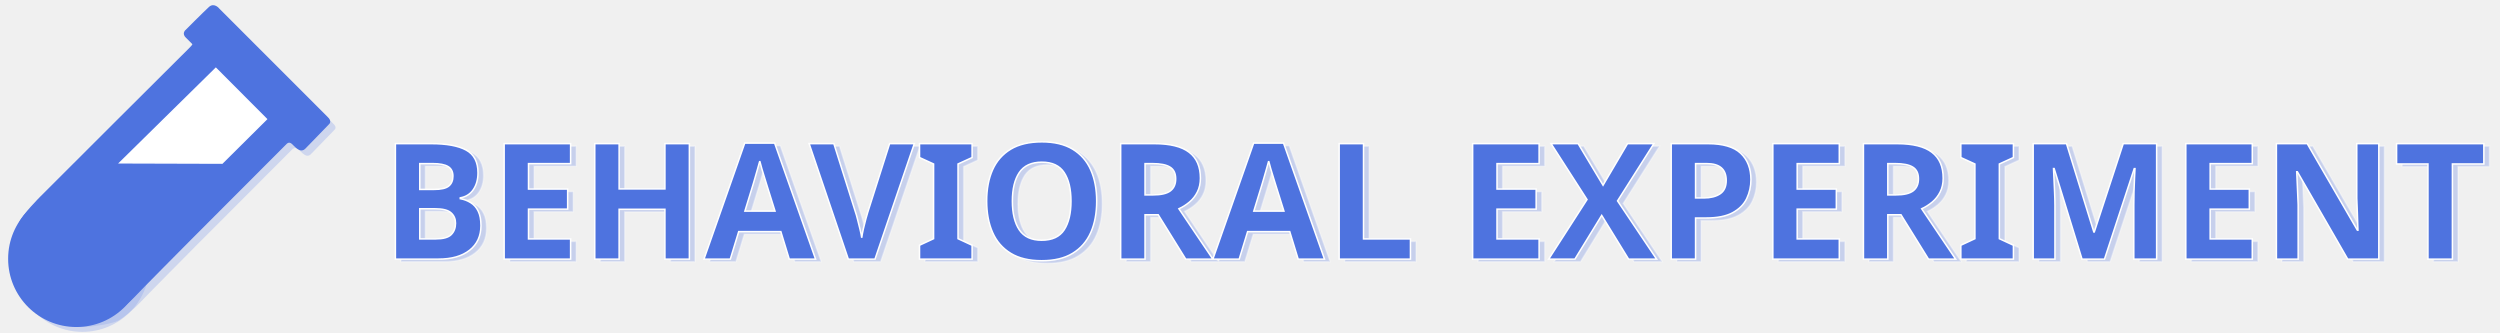
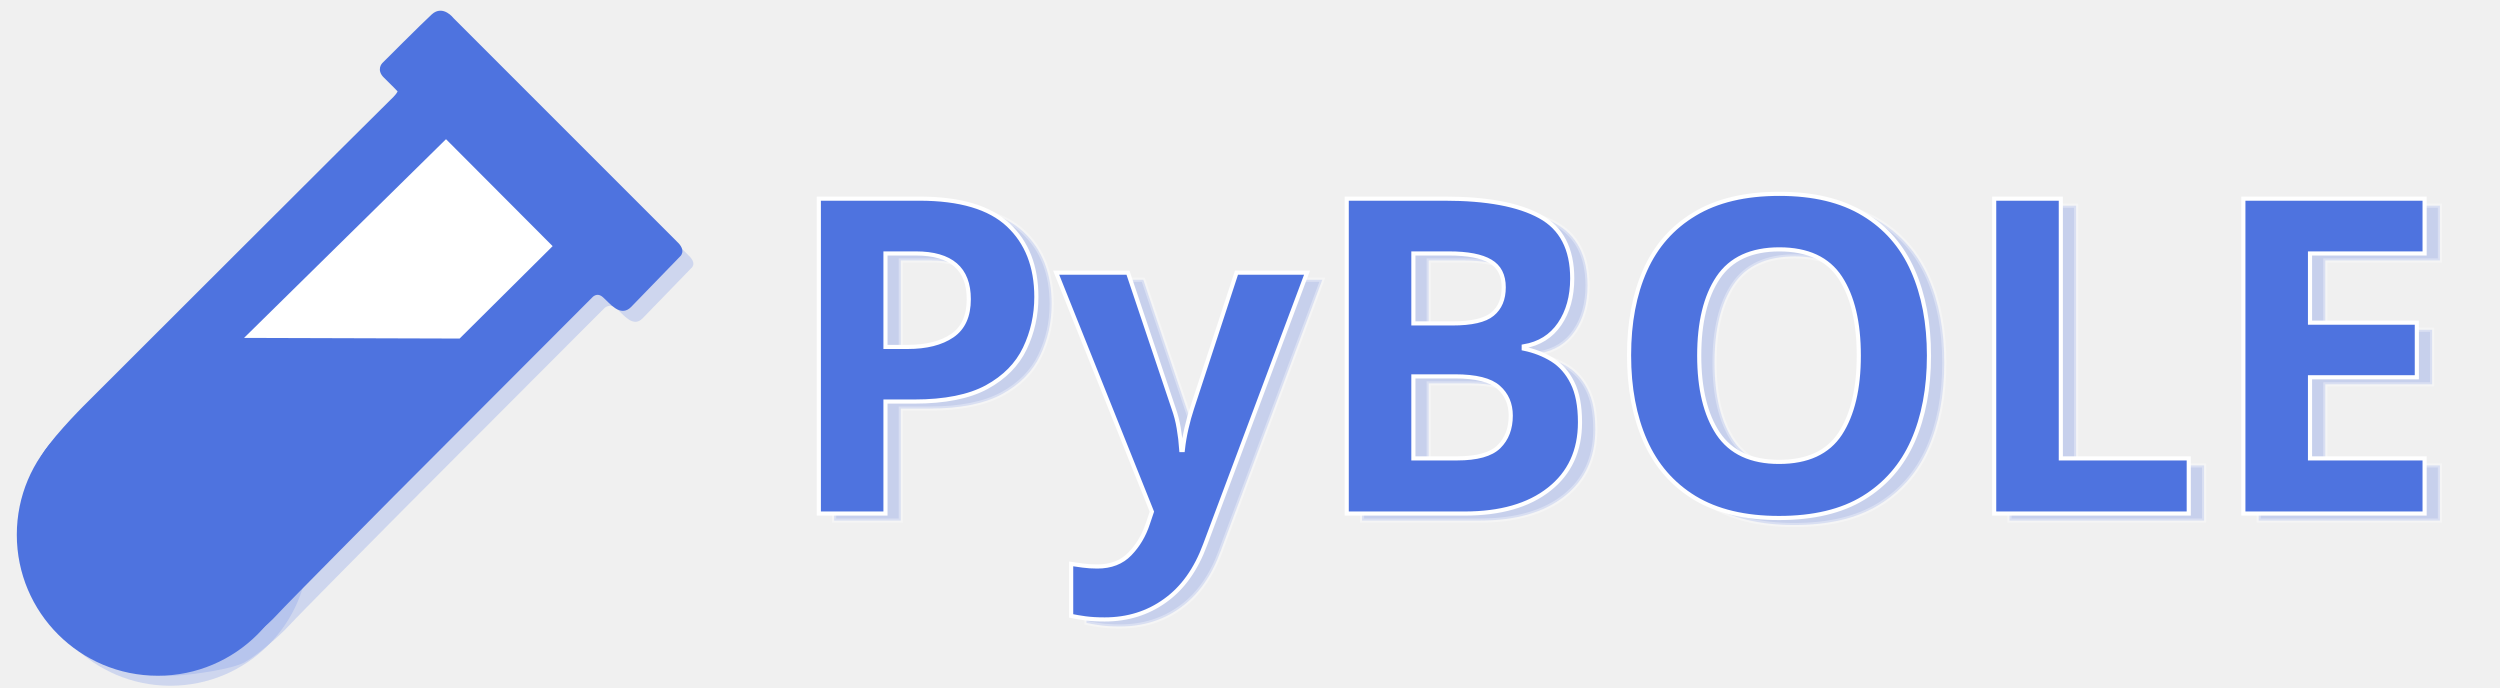
- <svg xmlns="http://www.w3.org/2000/svg" width="436mm" height="58mm" viewBox="0 0 436 58" version="1.1" id="svg5">
+ <svg xmlns="http://www.w3.org/2000/svg" width="211mm" height="58mm" viewBox="0 0 211 58" version="1.1" id="svg5">
  <defs id="defs2" />
  <g id="layer1">
    <path style="fill:#89a2ea;fill-opacity:0.331;stroke:none;stroke-width:0.265px;stroke-linecap:butt;stroke-linejoin:miter;stroke-opacity:1" d="M 58.098,21.541 39.231,2.671 c 0,0 -0.804,-1.062 -1.635,-0.306 -0.831,0.757 -4.178,4.112 -4.178,4.112 0,0 -0.459,0.47 0.143,1.046 0.601,0.576 1.186,1.192 1.186,1.192 0,0 0.106,0.168 -0.633,0.859 C 33.376,10.266 8.182,35.436 8.182,35.436 c 0,0 -3.19,3.199 -3.658,4.478 -0.468,1.279 -1.387,3.703 -1.239,6.001 0.148,2.297 0.761,4.305 1.692,5.565 0.93,1.26 2.335,3.234 4.426,4.183 2.091,0.949 3.511,1.466 5.328,1.366 1.817,-0.1 4.929,-0.582 5.926,-1.136 0.997,-0.554 2.968,-2.242 3.688,-3.043 0.72,-0.801 9.816,-9.963 9.816,-9.963 L 50.963,26.055 c 0,0 0.466,-0.54 1.067,-0.015 0.601,0.525 1.409,1.653 2.202,0.832 0.793,-0.821 4.109,-4.238 4.109,-4.238 0,0 0.533,-0.387 -0.243,-1.092 z" id="path1080" />
    <circle style="fill:#89a2ea;fill-opacity:0.331;stroke:none;stroke-width:0.429;stroke-miterlimit:4;stroke-dasharray:none;stroke-dashoffset:0;stroke-opacity:1" id="path1104" cx="14.376" cy="46.192" r="11.685" />
    <path style="fill:#89a2ea;fill-opacity:0.331;stroke:none;stroke-width:0.265px;stroke-linecap:butt;stroke-linejoin:miter;stroke-opacity:1" d="m 21.979,29.445 17.818,0.054 7.717,-7.667 -8.813,-8.84 z" id="path2395" />
-     <text xml:space="preserve" style="font-size:28.222px;line-height:1.25;font-family:Roboto;-inkscape-font-specification:Roboto;letter-spacing:0px;word-spacing:0px;fill:#4e73df;fill-opacity:0.257;stroke:#ffffff;stroke-width:0.265;stroke-opacity:0.33" x="67.387" y="45.641" id="text2608">
-       <tspan id="tspan2606" style="font-style:normal;font-variant:normal;font-weight:bold;font-stretch:normal;font-size:28.222px;font-family:Nunito;-inkscape-font-specification:Nunito;fill:#4e73df;fill-opacity:0.257;stroke:#ffffff;stroke-width:0.265;stroke-opacity:0.33" x="67.387" y="45.641">BEHAVIORAL EXPERIMENT</tspan>
+     <text xml:space="preserve" style="font-size:37.223px;line-height:1.25;font-family:Roboto;-inkscape-font-specification:Roboto;letter-spacing:0px;word-spacing:0px;fill:#4e73df;fill-opacity:0.257;stroke:#ffffff;stroke-width:0.349;stroke-opacity:0.33" x="67.057" y="43.934" id="text2608">
+       <tspan id="tspan2606" style="font-style:normal;font-variant:normal;font-weight:bold;font-stretch:normal;font-size:37.223px;font-family:Nunito;-inkscape-font-specification:Nunito;fill:#4e73df;fill-opacity:0.257;stroke:#ffffff;stroke-width:0.349;stroke-opacity:0.33" x="67.057" y="43.934">PyBOLE</tspan>
    </text>
    <path style="fill:#4e73df;fill-opacity:1;stroke:#4e73df;stroke-width:0.265px;stroke-linecap:butt;stroke-linejoin:miter;stroke-opacity:1" d="M 57.039,20.483 38.172,1.613 c 0,0 -0.804,-1.062 -1.635,-0.306 -0.831,0.757 -4.178,4.112 -4.178,4.112 0,0 -0.459,0.47 0.143,1.046 0.601,0.576 1.186,1.192 1.186,1.192 0,0 0.106,0.168 -0.633,0.859 -0.738,0.691 -25.932,25.862 -25.932,25.862 0,0 -3.19,3.199 -3.658,4.478 -0.468,1.279 -1.387,3.703 -1.239,6.001 0.148,2.297 0.761,4.305 1.692,5.565 0.93,1.26 2.335,3.234 4.426,4.183 2.091,0.949 3.511,1.466 5.328,1.366 1.817,-0.1 4.929,-0.582 5.926,-1.136 0.997,-0.554 2.968,-2.242 3.688,-3.043 0.72,-0.801 9.816,-9.963 9.816,-9.963 L 49.904,24.997 c 0,0 0.466,-0.54 1.067,-0.015 0.601,0.525 1.409,1.653 2.202,0.832 0.793,-0.821 4.109,-4.238 4.109,-4.238 0,0 0.533,-0.387 -0.243,-1.092 z" id="path1080-3" />
    <circle style="fill:#4e73df;fill-opacity:1;stroke:#4e73df;stroke-width:0.429;stroke-miterlimit:4;stroke-dasharray:none;stroke-dashoffset:0;stroke-opacity:1" id="path1104-6" cx="13.318" cy="45.134" r="11.685" />
    <path style="fill:#ffffff;fill-opacity:1;stroke:#ffffff;stroke-width:0.265px;stroke-linecap:butt;stroke-linejoin:miter;stroke-opacity:1" d="m 20.92,28.387 17.818,0.054 7.717,-7.667 -8.813,-8.84 z" id="path2395-7" />
-     <text xml:space="preserve" style="font-size:28.222px;line-height:1.25;font-family:Roboto;-inkscape-font-specification:Roboto;letter-spacing:0px;word-spacing:0px;fill:#4e73df;fill-opacity:1;stroke:#ffffff;stroke-width:0.265;stroke-opacity:1" x="66.409" y="45.194" id="text2608-5">
-       <tspan id="tspan2606-3" style="font-style:normal;font-variant:normal;font-weight:bold;font-stretch:normal;font-size:28.222px;font-family:Nunito;-inkscape-font-specification:Nunito;fill:#4e73df;fill-opacity:1;stroke:#ffffff;stroke-width:0.265;stroke-opacity:1" x="66.409" y="45.194">BEHAVIORAL EXPERIMENT</tspan>
+     <text xml:space="preserve" style="font-size:37.223px;line-height:1.25;font-family:Roboto;-inkscape-font-specification:Roboto;letter-spacing:0px;word-spacing:0px;fill:#4e73df;fill-opacity:1;stroke:#ffffff;stroke-width:0.349;stroke-opacity:1" x="65.767" y="43.344" id="text2608-5">
+       <tspan id="tspan2606-3" style="font-style:normal;font-variant:normal;font-weight:bold;font-stretch:normal;font-size:37.223px;font-family:Nunito;-inkscape-font-specification:Nunito;fill:#4e73df;fill-opacity:1;stroke:#ffffff;stroke-width:0.349;stroke-opacity:1" x="65.767" y="43.344">PyBOLE</tspan>
    </text>
  </g>
</svg>
